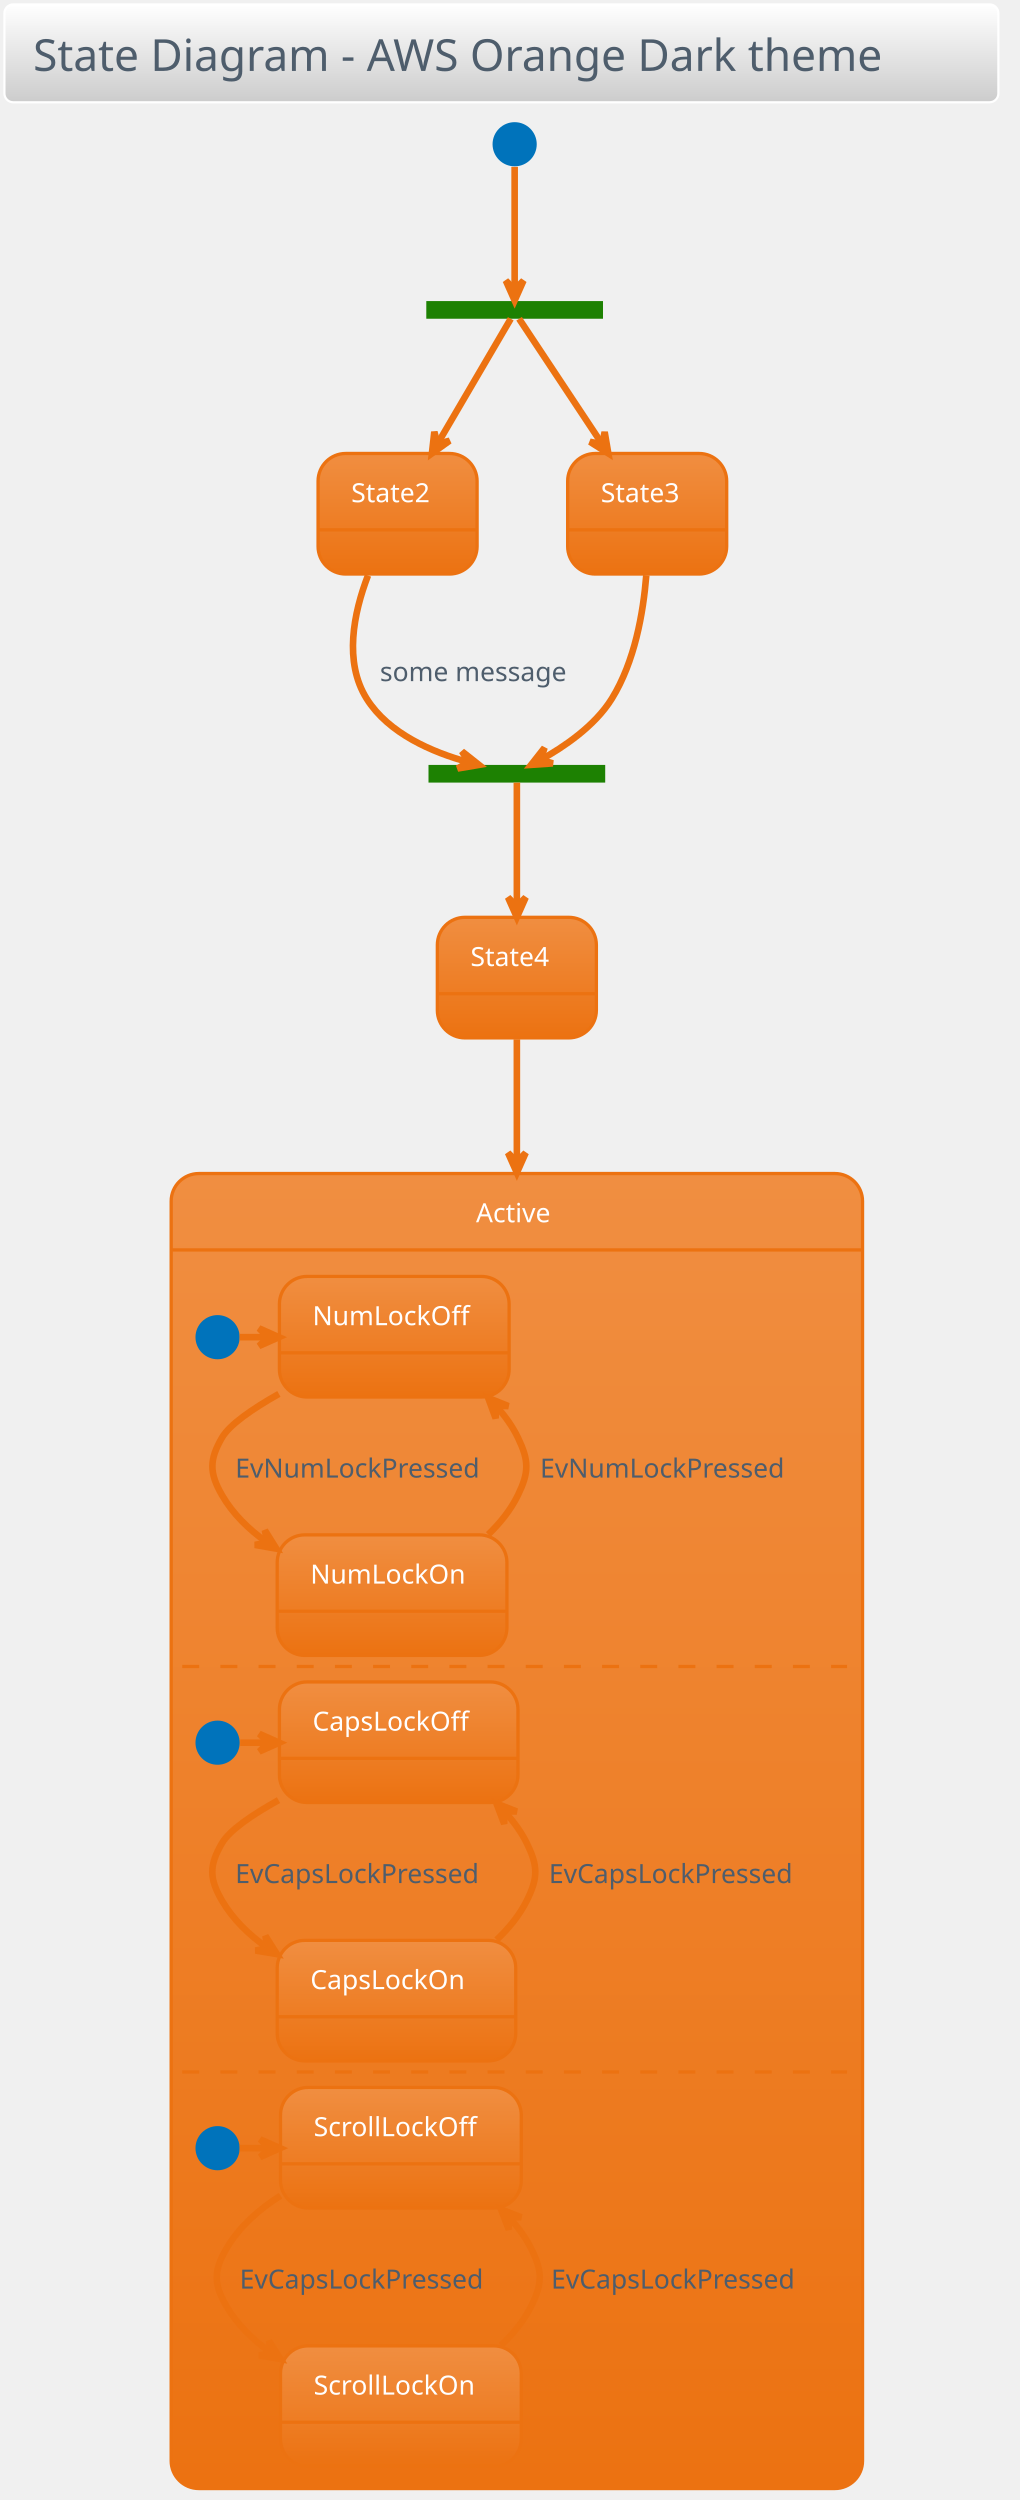
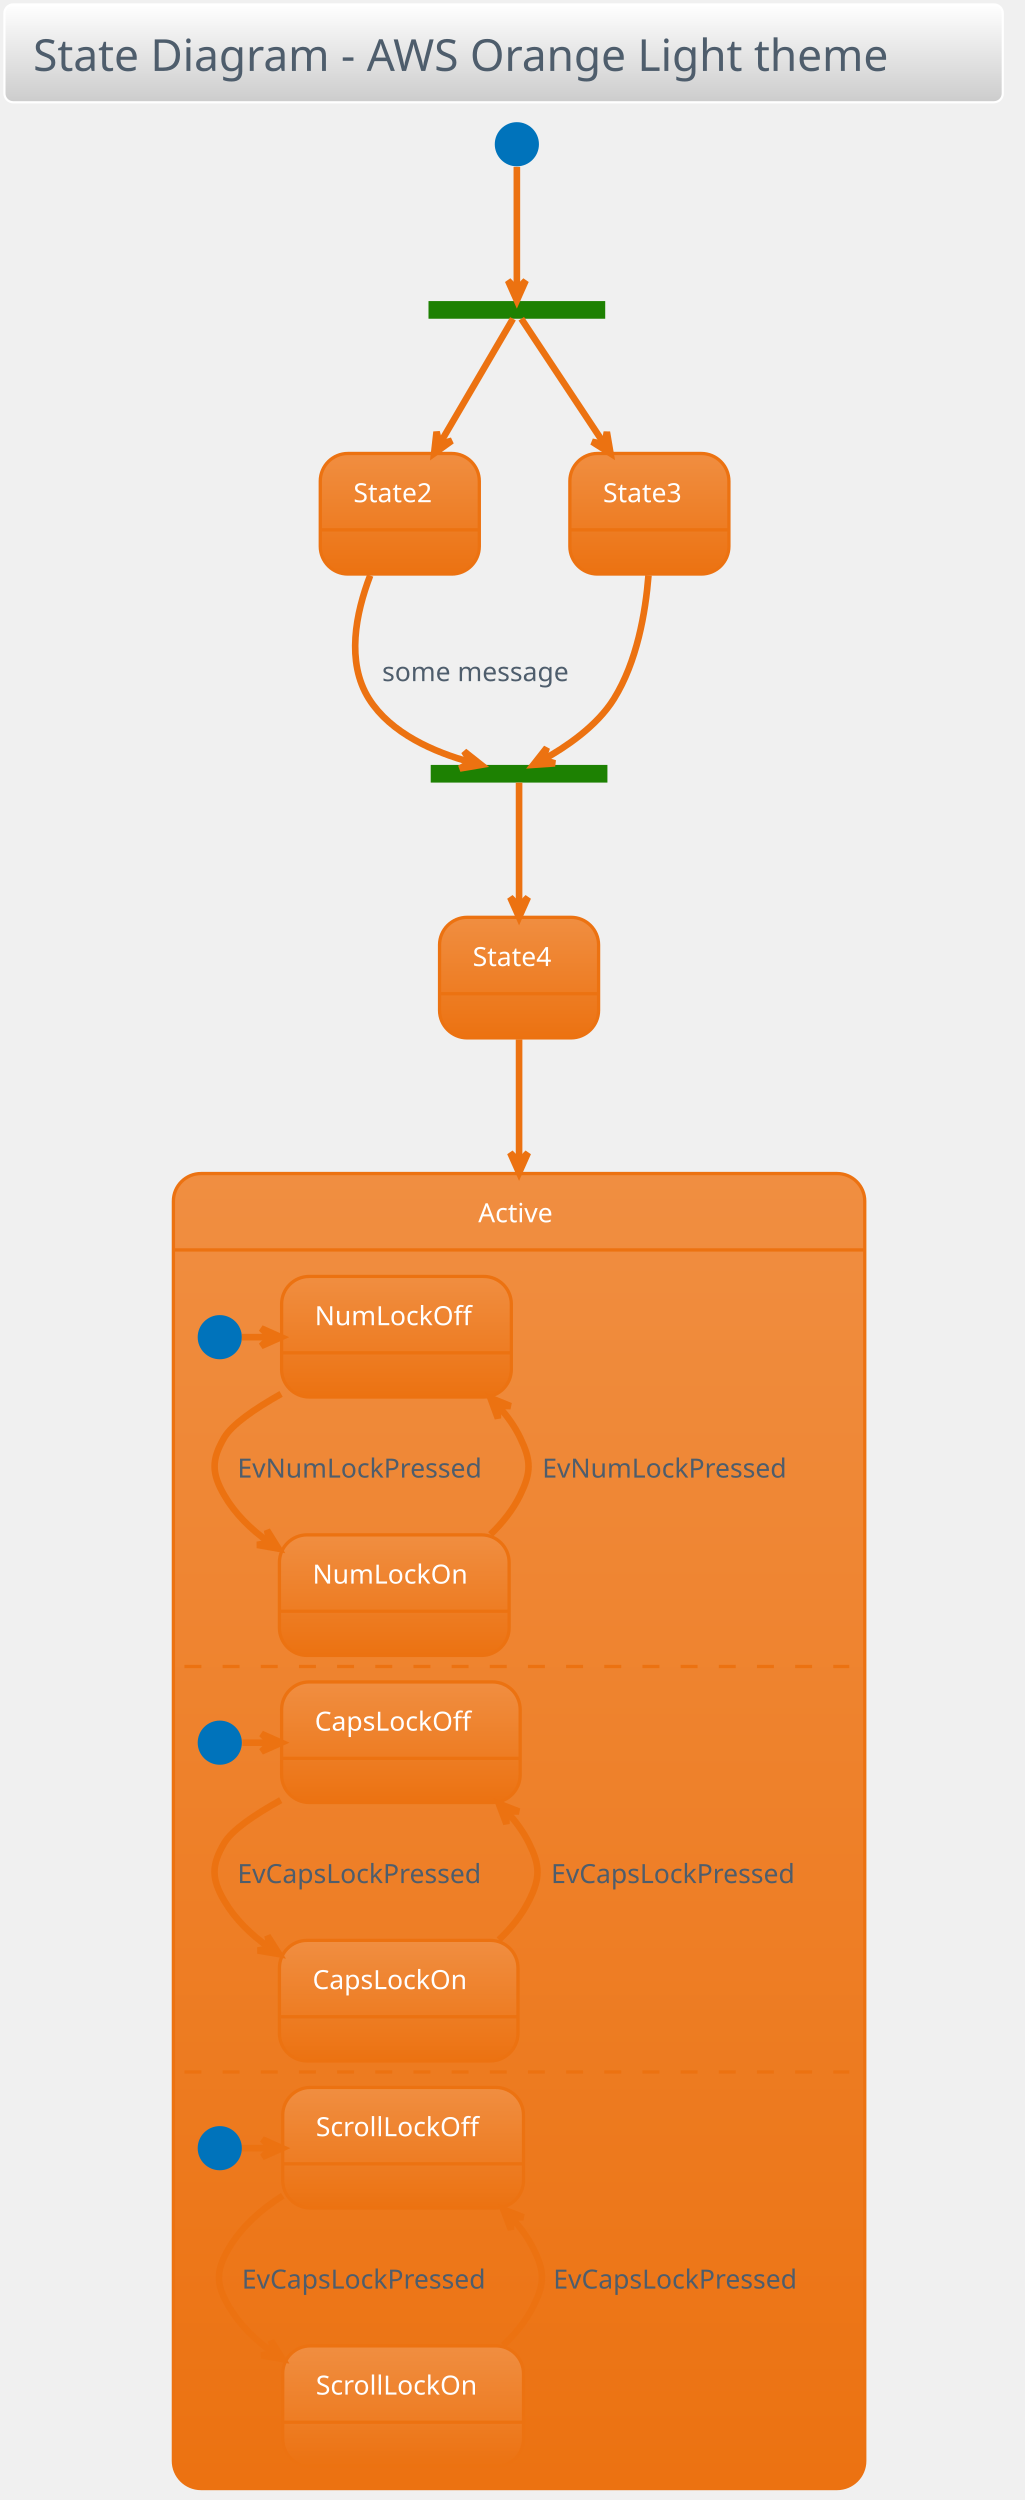
- <svg xmlns="http://www.w3.org/2000/svg" contentScriptType="application/ecmascript" contentStyleType="text/css" height="1179.167px" preserveAspectRatio="none" style="width:481px;height:1179px;background:#00000000;" version="1.1" viewBox="0 0 481 1179" width="481.25px" zoomAndPan="magnify">
+ <svg xmlns="http://www.w3.org/2000/svg" contentScriptType="application/ecmascript" contentStyleType="text/css" height="1179.167px" preserveAspectRatio="none" style="width:483px;height:1179px;background:#00000000;" version="1.1" viewBox="0 0 483 1179" width="483.333px" zoomAndPan="magnify">
  <defs>
-     <linearGradient id="g1egm6sc7pb8cj0" x1="50%" x2="50%" y1="0%" y2="100%">
+     <linearGradient id="gdctnc9tvyb4j0" x1="50%" x2="50%" y1="0%" y2="100%">
      <stop offset="0%" stop-color="#FFFFFF" />
      <stop offset="100%" stop-color="#CCCCCC" />
    </linearGradient>
-     <linearGradient id="g1egm6sc7pb8cj1" x1="50%" x2="50%" y1="0%" y2="100%">
+     <linearGradient id="gdctnc9tvyb4j1" x1="50%" x2="50%" y1="0%" y2="100%">
      <stop offset="0%" stop-color="#F08E41" />
      <stop offset="100%" stop-color="#EC7211" />
    </linearGradient>
  </defs>
  <g>
-     <rect fill="url(#g1egm6sc7pb8cj0)" height="46.153" rx="4.167" ry="4.167" style="stroke:#FFFFFF;stroke-width:1.042;" width="468.75" x="2.083" y="2.083" />
-     <text fill="#4E5D6C" font-family="Verdana" font-size="20.833" lengthAdjust="spacing" textLength="441.667" x="15.625" y="33.445">State Diagram - AWS Orange Dark theme</text>
-     <rect fill="#1D8102" height="8.333" style="stroke:none;stroke-width:1.042;" width="83.333" x="201.042" y="141.986" />
-     <ellipse cx="242.708" cy="68.028" fill="#0073BB" rx="10.417" ry="10.417" style="stroke:none;stroke-width:1.042;" />
+     <rect fill="url(#gdctnc9tvyb4j0)" height="46.153" rx="4.167" ry="4.167" style="stroke:#FFFFFF;stroke-width:1.042;" width="470.833" x="2.083" y="2.083" />
+     <text fill="#4E5D6C" font-family="Verdana" font-size="20.833" lengthAdjust="spacing" textLength="443.75" x="15.625" y="33.445">State Diagram - AWS Orange Light theme</text>
+     <rect fill="#1D8102" height="8.333" style="stroke:none;stroke-width:1.042;" width="83.333" x="202.083" y="141.986" />
+     <ellipse cx="243.75" cy="68.028" fill="#0073BB" rx="10.417" ry="10.417" style="stroke:none;stroke-width:1.042;" />
    <g id="State2">
-       <rect fill="url(#g1egm6sc7pb8cj1)" height="56.858" rx="13.021" ry="13.021" style="stroke:#EC7211;stroke-width:1.562;" width="75" x="150" y="213.861" />
-       <line style="stroke:#EC7211;stroke-width:1.562;" x1="150" x2="225" y1="249.886" y2="249.886" />
-       <text fill="#FFFFFF" font-family="Verdana" font-size="12.5" lengthAdjust="spacing" textLength="43.75" x="165.625" y="236.845">State2</text>
+       <rect fill="url(#gdctnc9tvyb4j1)" height="56.858" rx="13.021" ry="13.021" style="stroke:#EC7211;stroke-width:1.562;" width="75" x="151.042" y="213.861" />
+       <line style="stroke:#EC7211;stroke-width:1.562;" x1="151.042" x2="226.042" y1="249.886" y2="249.886" />
+       <text fill="#FFFFFF" font-family="Verdana" font-size="12.5" lengthAdjust="spacing" textLength="43.75" x="166.667" y="236.845">State2</text>
    </g>
    <g id="State3">
-       <rect fill="url(#g1egm6sc7pb8cj1)" height="56.858" rx="13.021" ry="13.021" style="stroke:#EC7211;stroke-width:1.562;" width="75" x="267.708" y="213.861" />
-       <line style="stroke:#EC7211;stroke-width:1.562;" x1="267.708" x2="342.708" y1="249.886" y2="249.886" />
-       <text fill="#FFFFFF" font-family="Verdana" font-size="12.5" lengthAdjust="spacing" textLength="43.75" x="283.333" y="236.845">State3</text>
+       <rect fill="url(#gdctnc9tvyb4j1)" height="56.858" rx="13.021" ry="13.021" style="stroke:#EC7211;stroke-width:1.562;" width="75" x="268.75" y="213.861" />
+       <line style="stroke:#EC7211;stroke-width:1.562;" x1="268.75" x2="343.75" y1="249.886" y2="249.886" />
+       <text fill="#FFFFFF" font-family="Verdana" font-size="12.5" lengthAdjust="spacing" textLength="43.75" x="284.375" y="236.845">State3</text>
    </g>
-     <rect fill="#1D8102" height="8.333" style="stroke:none;stroke-width:1.042;" width="83.333" x="202.083" y="360.736" />
+     <rect fill="#1D8102" height="8.333" style="stroke:none;stroke-width:1.042;" width="83.333" x="203.125" y="360.736" />
    <g id="State4">
-       <rect fill="url(#g1egm6sc7pb8cj1)" height="56.858" rx="13.021" ry="13.021" style="stroke:#EC7211;stroke-width:1.562;" width="75" x="206.25" y="432.611" />
-       <line style="stroke:#EC7211;stroke-width:1.562;" x1="206.25" x2="281.25" y1="468.636" y2="468.636" />
-       <text fill="#FFFFFF" font-family="Verdana" font-size="12.5" lengthAdjust="spacing" textLength="43.75" x="221.875" y="455.595">State4</text>
+       <rect fill="url(#gdctnc9tvyb4j1)" height="56.858" rx="13.021" ry="13.021" style="stroke:#EC7211;stroke-width:1.562;" width="75" x="207.292" y="432.611" />
+       <line style="stroke:#EC7211;stroke-width:1.562;" x1="207.292" x2="282.292" y1="468.636" y2="468.636" />
+       <text fill="#FFFFFF" font-family="Verdana" font-size="12.5" lengthAdjust="spacing" textLength="43.75" x="222.917" y="455.595">State4</text>
    </g>
-     <rect fill="url(#g1egm6sc7pb8cj1)" height="620.142" rx="13.021" ry="13.021" style="stroke:#EC7211;stroke-width:1.562;" width="326.042" x="80.729" y="553.444" />
-     <rect height="577.867" rx="13.021" ry="13.021" style="stroke:#00000000;stroke-width:1.042;fill:none;" width="319.792" x="83.854" y="592.594" />
-     <line style="stroke:#EC7211;stroke-width:1.562;fill:none;" x1="80.729" x2="406.771" y1="589.469" y2="589.469" />
-     <text fill="#FFFFFF" font-family="Verdana" font-size="12.5" lengthAdjust="spacing" textLength="38.542" x="224.479" y="576.428">Active</text>
-     <ellipse cx="102.604" cy="630.615" fill="#0073BB" rx="10.417" ry="10.417" style="stroke:none;stroke-width:1.042;" />
+     <rect fill="url(#gdctnc9tvyb4j1)" height="620.142" rx="13.021" ry="13.021" style="stroke:#EC7211;stroke-width:1.562;" width="326.042" x="81.771" y="553.444" />
+     <rect height="577.867" rx="13.021" ry="13.021" style="stroke:#00000000;stroke-width:1.042;fill:none;" width="319.792" x="84.896" y="592.594" />
+     <line style="stroke:#EC7211;stroke-width:1.562;fill:none;" x1="81.771" x2="407.812" y1="589.469" y2="589.469" />
+     <text fill="#FFFFFF" font-family="Verdana" font-size="12.5" lengthAdjust="spacing" textLength="38.542" x="225.521" y="576.428">Active</text>
+     <ellipse cx="103.646" cy="630.615" fill="#0073BB" rx="10.417" ry="10.417" style="stroke:none;stroke-width:1.042;" />
    <g id="Active.NumLockOff">
-       <rect fill="url(#g1egm6sc7pb8cj1)" height="56.858" rx="13.021" ry="13.021" style="stroke:#EC7211;stroke-width:1.562;" width="108.333" x="131.771" y="601.969" />
-       <line style="stroke:#EC7211;stroke-width:1.562;" x1="131.771" x2="240.104" y1="637.994" y2="637.994" />
-       <text fill="#FFFFFF" font-family="Verdana" font-size="12.5" lengthAdjust="spacing" textLength="77.083" x="147.396" y="624.953">NumLockOff</text>
+       <rect fill="url(#gdctnc9tvyb4j1)" height="56.858" rx="13.021" ry="13.021" style="stroke:#EC7211;stroke-width:1.562;" width="108.333" x="132.812" y="601.969" />
+       <line style="stroke:#EC7211;stroke-width:1.562;" x1="132.812" x2="241.146" y1="637.994" y2="637.994" />
+       <text fill="#FFFFFF" font-family="Verdana" font-size="12.5" lengthAdjust="spacing" textLength="77.083" x="148.438" y="624.953">NumLockOff</text>
    </g>
    <g id="Active.NumLockOn">
-       <rect fill="url(#g1egm6sc7pb8cj1)" height="56.858" rx="13.021" ry="13.021" style="stroke:#EC7211;stroke-width:1.562;" width="108.333" x="130.729" y="723.844" />
-       <line style="stroke:#EC7211;stroke-width:1.562;" x1="130.729" x2="239.062" y1="759.869" y2="759.869" />
-       <text fill="#FFFFFF" font-family="Verdana" font-size="12.5" lengthAdjust="spacing" textLength="77.083" x="146.354" y="746.828">NumLockOn</text>
+       <rect fill="url(#gdctnc9tvyb4j1)" height="56.858" rx="13.021" ry="13.021" style="stroke:#EC7211;stroke-width:1.562;" width="108.333" x="131.771" y="723.844" />
+       <line style="stroke:#EC7211;stroke-width:1.562;" x1="131.771" x2="240.104" y1="759.869" y2="759.869" />
+       <text fill="#FFFFFF" font-family="Verdana" font-size="12.5" lengthAdjust="spacing" textLength="77.083" x="147.396" y="746.828">NumLockOn</text>
    </g>
-     <path d="M113.021,630.615 C117.365,630.615 121.698,630.615 126.042,630.615 " fill="none" id="*start*Active-to-NumLockOff" style="stroke:#EC7211;stroke-width:3.125;" />
-     <polygon fill="#EC7211" points="131.531,630.615,122.156,626.449,126.323,630.615,122.156,634.782,131.531,630.615" style="stroke:#EC7211;stroke-width:3.125;" />
-     <path d="M131.521,657.365 C119,664.428 108.281,671.834 104.688,678.011 C98.646,688.417 98.667,694.667 104.688,705.094 C109.771,713.907 117.25,721.199 125.615,727.178 " fill="none" id="NumLockOff-to-NumLockOn" style="stroke:#EC7211;stroke-width:3.125;" />
-     <polygon fill="#EC7211" points="130.344,730.365,124.91,721.663,126.029,727.449,120.243,728.568,130.344,730.365" style="stroke:#EC7211;stroke-width:3.125;" />
-     <text fill="#4E5D6C" font-family="Verdana" font-size="12.5" lengthAdjust="spacing" textLength="127.083" x="110.938" y="696.828">EvNumLockPressed</text>
-     <path d="M230.25,723.667 C235.906,718.23 240.885,712.032 244.271,705.094 C249.552,694.271 249.5,688.855 244.271,678.011 C241.688,672.657 238.156,667.74 234.094,663.261 " fill="none" id="NumLockOn-to-NumLockOff" style="stroke:#EC7211;stroke-width:3.125;" />
-     <polygon fill="#EC7211" points="230.229,659.271,233.757,668.905,233.852,663.013,239.744,663.108,230.229,659.271" style="stroke:#EC7211;stroke-width:3.125;" />
-     <text fill="#4E5D6C" font-family="Verdana" font-size="12.5" lengthAdjust="spacing" textLength="127.083" x="254.688" y="696.828">EvNumLockPressed</text>
-     <line style="stroke:#EC7211;stroke-width:1.562;stroke-dasharray:8.0,10.0;" x1="85.938" x2="399.479" y1="785.911" y2="785.911" />
-     <ellipse cx="102.604" cy="821.849" fill="#0073BB" rx="10.417" ry="10.417" style="stroke:none;stroke-width:1.042;" />
+     <path d="M114.062,630.615 C118.406,630.615 122.74,630.615 127.083,630.615 " fill="none" id="*start*Active-to-NumLockOff" style="stroke:#EC7211;stroke-width:3.125;" />
+     <polygon fill="#EC7211" points="132.573,630.615,123.198,626.449,127.365,630.615,123.198,634.782,132.573,630.615" style="stroke:#EC7211;stroke-width:3.125;" />
+     <path d="M132.562,657.365 C120.042,664.428 109.323,671.834 105.729,678.011 C99.688,688.417 99.708,694.667 105.729,705.094 C110.812,713.907 118.292,721.199 126.656,727.178 " fill="none" id="NumLockOff-to-NumLockOn" style="stroke:#EC7211;stroke-width:3.125;" />
+     <polygon fill="#EC7211" points="131.385,730.365,125.951,721.663,127.07,727.449,121.285,728.568,131.385,730.365" style="stroke:#EC7211;stroke-width:3.125;" />
+     <text fill="#4E5D6C" font-family="Verdana" font-size="12.5" lengthAdjust="spacing" textLength="127.083" x="111.979" y="696.828">EvNumLockPressed</text>
+     <path d="M231.292,723.667 C236.948,718.23 241.927,712.032 245.312,705.094 C250.594,694.271 250.542,688.855 245.312,678.011 C242.729,672.657 239.198,667.74 235.135,663.261 " fill="none" id="NumLockOn-to-NumLockOff" style="stroke:#EC7211;stroke-width:3.125;" />
+     <polygon fill="#EC7211" points="231.271,659.271,234.799,668.905,234.894,663.013,240.786,663.108,231.271,659.271" style="stroke:#EC7211;stroke-width:3.125;" />
+     <text fill="#4E5D6C" font-family="Verdana" font-size="12.5" lengthAdjust="spacing" textLength="127.083" x="255.729" y="696.828">EvNumLockPressed</text>
+     <line style="stroke:#EC7211;stroke-width:1.562;stroke-dasharray:8.0,10.0;" x1="86.979" x2="400.521" y1="785.911" y2="785.911" />
+     <ellipse cx="103.646" cy="821.849" fill="#0073BB" rx="10.417" ry="10.417" style="stroke:none;stroke-width:1.042;" />
    <g id="Active.CONC87.CapsLockOff">
-       <rect fill="url(#g1egm6sc7pb8cj1)" height="56.858" rx="13.021" ry="13.021" style="stroke:#EC7211;stroke-width:1.562;" width="112.5" x="131.771" y="793.203" />
-       <line style="stroke:#EC7211;stroke-width:1.562;" x1="131.771" x2="244.271" y1="829.228" y2="829.228" />
-       <text fill="#FFFFFF" font-family="Verdana" font-size="12.5" lengthAdjust="spacing" textLength="81.25" x="147.396" y="816.187">CapsLockOff</text>
+       <rect fill="url(#gdctnc9tvyb4j1)" height="56.858" rx="13.021" ry="13.021" style="stroke:#EC7211;stroke-width:1.562;" width="112.5" x="132.812" y="793.203" />
+       <line style="stroke:#EC7211;stroke-width:1.562;" x1="132.812" x2="245.312" y1="829.228" y2="829.228" />
+       <text fill="#FFFFFF" font-family="Verdana" font-size="12.5" lengthAdjust="spacing" textLength="81.25" x="148.438" y="816.187">CapsLockOff</text>
    </g>
    <g id="Active.CONC87.CapsLockOn">
-       <rect fill="url(#g1egm6sc7pb8cj1)" height="56.858" rx="13.021" ry="13.021" style="stroke:#EC7211;stroke-width:1.562;" width="112.5" x="130.729" y="915.078" />
-       <line style="stroke:#EC7211;stroke-width:1.562;" x1="130.729" x2="243.229" y1="951.103" y2="951.103" />
-       <text fill="#FFFFFF" font-family="Verdana" font-size="12.5" lengthAdjust="spacing" textLength="81.25" x="146.354" y="938.062">CapsLockOn</text>
+       <rect fill="url(#gdctnc9tvyb4j1)" height="56.858" rx="13.021" ry="13.021" style="stroke:#EC7211;stroke-width:1.562;" width="112.5" x="131.771" y="915.078" />
+       <line style="stroke:#EC7211;stroke-width:1.562;" x1="131.771" x2="244.271" y1="951.103" y2="951.103" />
+       <text fill="#FFFFFF" font-family="Verdana" font-size="12.5" lengthAdjust="spacing" textLength="81.25" x="147.396" y="938.062">CapsLockOn</text>
    </g>
-     <path d="M113.281,821.849 C117.594,821.849 121.906,821.849 126.219,821.849 " fill="none" id="*start*CONC87-to-CapsLockOff" style="stroke:#EC7211;stroke-width:3.125;" />
-     <polygon fill="#EC7211" points="131.677,821.849,122.302,817.682,126.469,821.849,122.302,826.015,131.677,821.849" style="stroke:#EC7211;stroke-width:3.125;" />
-     <path d="M131.354,848.942 C118.885,855.859 108.292,863.109 104.688,869.244 C98.583,879.619 98.615,885.932 104.688,896.328 C109.854,905.172 117.396,912.453 125.844,918.411 " fill="none" id="CapsLockOff-to-CapsLockOn" style="stroke:#EC7211;stroke-width:3.125;" />
-     <polygon fill="#EC7211" points="130.625,921.588,125.136,912.921,126.291,918.699,120.513,919.855,130.625,921.588" style="stroke:#EC7211;stroke-width:3.125;" />
-     <text fill="#4E5D6C" font-family="Verdana" font-size="12.5" lengthAdjust="spacing" textLength="131.25" x="110.938" y="888.062">EvCapsLockPressed</text>
-     <path d="M234.198,914.838 C239.938,909.442 244.979,903.265 248.438,896.328 C253.802,885.557 253.76,880.036 248.438,869.244 C245.792,863.89 242.208,858.984 238.083,854.526 " fill="none" id="CapsLockOn-to-CapsLockOff" style="stroke:#EC7211;stroke-width:3.125;" />
-     <polygon fill="#EC7211" points="234.156,850.567,237.781,860.165,237.817,854.272,243.709,854.308,234.156,850.567" style="stroke:#EC7211;stroke-width:3.125;" />
-     <text fill="#4E5D6C" font-family="Verdana" font-size="12.5" lengthAdjust="spacing" textLength="131.25" x="258.854" y="888.062">EvCapsLockPressed</text>
-     <line style="stroke:#EC7211;stroke-width:1.562;stroke-dasharray:8.0,10.0;" x1="85.938" x2="399.479" y1="977.144" y2="977.144" />
-     <ellipse cx="102.604" cy="1013.082" fill="#0073BB" rx="10.417" ry="10.417" style="stroke:none;stroke-width:1.042;" />
+     <path d="M114.323,821.849 C118.635,821.849 122.948,821.849 127.26,821.849 " fill="none" id="*start*CONC87-to-CapsLockOff" style="stroke:#EC7211;stroke-width:3.125;" />
+     <polygon fill="#EC7211" points="132.719,821.849,123.344,817.682,127.51,821.849,123.344,826.015,132.719,821.849" style="stroke:#EC7211;stroke-width:3.125;" />
+     <path d="M132.396,848.942 C119.927,855.859 109.333,863.109 105.729,869.244 C99.625,879.619 99.656,885.932 105.729,896.328 C110.896,905.172 118.438,912.453 126.885,918.411 " fill="none" id="CapsLockOff-to-CapsLockOn" style="stroke:#EC7211;stroke-width:3.125;" />
+     <polygon fill="#EC7211" points="131.667,921.588,126.177,912.921,127.333,918.699,121.555,919.855,131.667,921.588" style="stroke:#EC7211;stroke-width:3.125;" />
+     <text fill="#4E5D6C" font-family="Verdana" font-size="12.5" lengthAdjust="spacing" textLength="131.25" x="111.979" y="888.062">EvCapsLockPressed</text>
+     <path d="M235.24,914.838 C240.979,909.442 246.021,903.265 249.479,896.328 C254.844,885.557 254.802,880.036 249.479,869.244 C246.833,863.89 243.25,858.984 239.125,854.526 " fill="none" id="CapsLockOn-to-CapsLockOff" style="stroke:#EC7211;stroke-width:3.125;" />
+     <polygon fill="#EC7211" points="235.198,850.567,238.823,860.165,238.858,854.272,244.751,854.308,235.198,850.567" style="stroke:#EC7211;stroke-width:3.125;" />
+     <text fill="#4E5D6C" font-family="Verdana" font-size="12.5" lengthAdjust="spacing" textLength="131.25" x="259.896" y="888.062">EvCapsLockPressed</text>
+     <line style="stroke:#EC7211;stroke-width:1.562;stroke-dasharray:8.0,10.0;" x1="86.979" x2="400.521" y1="977.144" y2="977.144" />
+     <ellipse cx="103.646" cy="1013.082" fill="#0073BB" rx="10.417" ry="10.417" style="stroke:none;stroke-width:1.042;" />
    <g id="Active.CONC95.ScrollLockOff">
-       <rect fill="url(#g1egm6sc7pb8cj1)" height="56.858" rx="13.021" ry="13.021" style="stroke:#EC7211;stroke-width:1.562;" width="113.542" x="132.292" y="984.436" />
-       <line style="stroke:#EC7211;stroke-width:1.562;" x1="132.292" x2="245.833" y1="1020.461" y2="1020.461" />
-       <text fill="#FFFFFF" font-family="Verdana" font-size="12.5" lengthAdjust="spacing" textLength="82.292" x="147.917" y="1007.42">ScrollLockOff</text>
+       <rect fill="url(#gdctnc9tvyb4j1)" height="56.858" rx="13.021" ry="13.021" style="stroke:#EC7211;stroke-width:1.562;" width="113.542" x="133.333" y="984.436" />
+       <line style="stroke:#EC7211;stroke-width:1.562;" x1="133.333" x2="246.875" y1="1020.461" y2="1020.461" />
+       <text fill="#FFFFFF" font-family="Verdana" font-size="12.5" lengthAdjust="spacing" textLength="82.292" x="148.958" y="1007.42">ScrollLockOff</text>
    </g>
    <g id="Active.CONC95.ScrollLockOn">
-       <rect fill="url(#g1egm6sc7pb8cj1)" height="56.858" rx="13.021" ry="13.021" style="stroke:#EC7211;stroke-width:1.562;" width="113.542" x="132.292" y="1106.311" />
-       <line style="stroke:#EC7211;stroke-width:1.562;" x1="132.292" x2="245.833" y1="1142.336" y2="1142.336" />
-       <text fill="#FFFFFF" font-family="Verdana" font-size="12.5" lengthAdjust="spacing" textLength="82.292" x="147.917" y="1129.295">ScrollLockOn</text>
+       <rect fill="url(#gdctnc9tvyb4j1)" height="56.858" rx="13.021" ry="13.021" style="stroke:#EC7211;stroke-width:1.562;" width="113.542" x="133.333" y="1106.311" />
+       <line style="stroke:#EC7211;stroke-width:1.562;" x1="133.333" x2="246.875" y1="1142.336" y2="1142.336" />
+       <text fill="#FFFFFF" font-family="Verdana" font-size="12.5" lengthAdjust="spacing" textLength="82.292" x="148.958" y="1129.295">ScrollLockOn</text>
    </g>
-     <path d="M113.073,1013.082 C117.625,1013.082 122.177,1013.082 126.729,1013.082 " fill="none" id="*start*CONC95-to-ScrollLockOff" style="stroke:#EC7211;stroke-width:3.125;" />
-     <polygon fill="#EC7211" points="132.073,1013.082,122.698,1008.915,126.865,1013.082,122.698,1017.249,132.073,1013.082" style="stroke:#EC7211;stroke-width:3.125;" />
-     <path d="M132.292,1035.478 C122.094,1041.936 112.812,1050.144 106.771,1060.478 C100.698,1070.873 100.698,1077.165 106.771,1087.561 C111.865,1096.28 119.271,1103.488 127.583,1109.405 " fill="none" id="ScrollLockOff-to-ScrollLockOn" style="stroke:#EC7211;stroke-width:3.125;" />
-     <polygon fill="#EC7211" points="132.292,1112.561,126.823,1103.881,127.965,1109.662,122.184,1110.804,132.292,1112.561" style="stroke:#EC7211;stroke-width:3.125;" />
-     <text fill="#4E5D6C" font-family="Verdana" font-size="12.5" lengthAdjust="spacing" textLength="131.25" x="113.021" y="1079.295">EvCapsLockPressed</text>
-     <path d="M236.281,1106.072 C242.021,1100.676 247.062,1094.498 250.521,1087.561 C255.885,1076.79 255.885,1071.248 250.521,1060.478 C247.875,1055.165 244.292,1050.301 240.188,1045.894 " fill="none" id="ScrollLockOn-to-ScrollLockOff" style="stroke:#EC7211;stroke-width:3.125;" />
-     <polygon fill="#EC7211" points="236.281,1041.967,239.945,1051.55,239.957,1045.658,245.849,1045.669,236.281,1041.967" style="stroke:#EC7211;stroke-width:3.125;" />
-     <text fill="#4E5D6C" font-family="Verdana" font-size="12.5" lengthAdjust="spacing" textLength="131.25" x="259.896" y="1079.295">EvCapsLockPressed</text>
-     <path d="M242.708,78.705 C242.708,93.538 242.708,121.757 242.708,136.163 " fill="none" id="*start-to-fork_state" style="stroke:#EC7211;stroke-width:3.125;" />
-     <polygon fill="#EC7211" points="242.708,141.715,246.875,132.34,242.708,136.507,238.542,132.34,242.708,141.715" style="stroke:#EC7211;stroke-width:3.125;" />
-     <path d="M240.875,150.33 C235.531,159.455 219.531,186.767 206.438,209.132 " fill="none" id="fork_state-to-State2" style="stroke:#EC7211;stroke-width:3.125;" />
-     <polygon fill="#EC7211" points="203.688,213.83,212.023,207.849,206.321,209.336,204.833,203.635,203.688,213.83" style="stroke:#EC7211;stroke-width:3.125;" />
-     <path d="M244.792,150.33 C250.865,159.496 269.104,186.996 283.958,209.413 " fill="none" id="fork_state-to-State3" style="stroke:#EC7211;stroke-width:3.125;" />
-     <polygon fill="#EC7211" points="286.885,213.83,285.152,203.718,283.996,209.496,278.218,208.341,286.885,213.83" style="stroke:#EC7211;stroke-width:3.125;" />
-     <path d="M173.542,271.392 C166.719,289.215 162.073,312.174 172.917,329.486 C183.281,346.038 204.135,354.819 220.542,359.351 " fill="none" id="State2-to-join_state" style="stroke:#EC7211;stroke-width:3.125;" />
-     <polygon fill="#EC7211" points="225.917,360.726,217.872,354.359,220.872,359.431,215.8,362.431,225.917,360.726" style="stroke:#EC7211;stroke-width:3.125;" />
-     <text fill="#4E5D6C" font-family="Verdana" font-size="12.5" lengthAdjust="spacing" textLength="98.958" x="179.167" y="321.22">some message</text>
-     <path d="M304.792,271.299 C303.375,289.09 299.333,312.038 288.542,329.486 C280.479,342.528 265.552,352.465 255.156,358.226 " fill="none" id="State3-to-join_state" style="stroke:#EC7211;stroke-width:3.125;" />
-     <polygon fill="#EC7211" points="250.458,360.705,260.694,360.004,255.062,358.269,256.797,352.638,250.458,360.705" style="stroke:#EC7211;stroke-width:3.125;" />
-     <path d="M243.75,369.08 C243.75,378.132 243.75,405.069 243.75,427.319 " fill="none" id="join_state-to-State4" style="stroke:#EC7211;stroke-width:3.125;" />
-     <polygon fill="#EC7211" points="243.75,432.58,247.917,423.205,243.75,427.372,239.583,423.205,243.75,432.58" style="stroke:#EC7211;stroke-width:3.125;" />
-     <path d="M243.75,490.111 C243.75,504.934 243.75,524.851 243.75,547.809 " fill="none" id="State4-to-Active" style="stroke:#EC7211;stroke-width:3.125;" />
-     <polygon fill="#EC7211" points="243.75,553.059,247.917,543.684,243.75,547.851,239.583,543.684,243.75,553.059" style="stroke:#EC7211;stroke-width:3.125;" />
+     <path d="M114.115,1013.082 C118.667,1013.082 123.219,1013.082 127.771,1013.082 " fill="none" id="*start*CONC95-to-ScrollLockOff" style="stroke:#EC7211;stroke-width:3.125;" />
+     <polygon fill="#EC7211" points="133.115,1013.082,123.74,1008.915,127.906,1013.082,123.74,1017.249,133.115,1013.082" style="stroke:#EC7211;stroke-width:3.125;" />
+     <path d="M133.333,1035.478 C123.135,1041.936 113.854,1050.144 107.812,1060.478 C101.74,1070.873 101.74,1077.165 107.812,1087.561 C112.906,1096.28 120.312,1103.488 128.625,1109.405 " fill="none" id="ScrollLockOff-to-ScrollLockOn" style="stroke:#EC7211;stroke-width:3.125;" />
+     <polygon fill="#EC7211" points="133.333,1112.561,127.865,1103.881,129.007,1109.662,123.226,1110.804,133.333,1112.561" style="stroke:#EC7211;stroke-width:3.125;" />
+     <text fill="#4E5D6C" font-family="Verdana" font-size="12.5" lengthAdjust="spacing" textLength="131.25" x="114.062" y="1079.295">EvCapsLockPressed</text>
+     <path d="M237.323,1106.072 C243.062,1100.676 248.104,1094.498 251.562,1087.561 C256.927,1076.79 256.927,1071.248 251.562,1060.478 C248.917,1055.165 245.333,1050.301 241.229,1045.894 " fill="none" id="ScrollLockOn-to-ScrollLockOff" style="stroke:#EC7211;stroke-width:3.125;" />
+     <polygon fill="#EC7211" points="237.323,1041.967,240.986,1051.55,240.998,1045.658,246.891,1045.669,237.323,1041.967" style="stroke:#EC7211;stroke-width:3.125;" />
+     <text fill="#4E5D6C" font-family="Verdana" font-size="12.5" lengthAdjust="spacing" textLength="131.25" x="260.938" y="1079.295">EvCapsLockPressed</text>
+     <path d="M243.75,78.705 C243.75,93.538 243.75,121.757 243.75,136.163 " fill="none" id="*start-to-fork_state" style="stroke:#EC7211;stroke-width:3.125;" />
+     <polygon fill="#EC7211" points="243.75,141.715,247.917,132.34,243.75,136.507,239.583,132.34,243.75,141.715" style="stroke:#EC7211;stroke-width:3.125;" />
+     <path d="M241.917,150.33 C236.573,159.455 220.573,186.767 207.479,209.132 " fill="none" id="fork_state-to-State2" style="stroke:#EC7211;stroke-width:3.125;" />
+     <polygon fill="#EC7211" points="204.729,213.83,213.064,207.849,207.363,209.336,205.875,203.635,204.729,213.83" style="stroke:#EC7211;stroke-width:3.125;" />
+     <path d="M245.833,150.33 C251.906,159.496 270.146,186.996 285,209.413 " fill="none" id="fork_state-to-State3" style="stroke:#EC7211;stroke-width:3.125;" />
+     <polygon fill="#EC7211" points="287.927,213.83,286.194,203.718,285.038,209.496,279.26,208.341,287.927,213.83" style="stroke:#EC7211;stroke-width:3.125;" />
+     <path d="M174.583,271.392 C167.76,289.215 163.115,312.174 173.958,329.486 C184.323,346.038 205.177,354.819 221.583,359.351 " fill="none" id="State2-to-join_state" style="stroke:#EC7211;stroke-width:3.125;" />
+     <polygon fill="#EC7211" points="226.958,360.726,218.913,354.359,221.913,359.431,216.842,362.431,226.958,360.726" style="stroke:#EC7211;stroke-width:3.125;" />
+     <text fill="#4E5D6C" font-family="Verdana" font-size="12.5" lengthAdjust="spacing" textLength="98.958" x="180.208" y="321.22">some message</text>
+     <path d="M305.833,271.299 C304.417,289.09 300.375,312.038 289.583,329.486 C281.521,342.528 266.594,352.465 256.198,358.226 " fill="none" id="State3-to-join_state" style="stroke:#EC7211;stroke-width:3.125;" />
+     <polygon fill="#EC7211" points="251.5,360.705,261.735,360.004,256.104,358.269,257.838,352.638,251.5,360.705" style="stroke:#EC7211;stroke-width:3.125;" />
+     <path d="M244.792,369.08 C244.792,378.132 244.792,405.069 244.792,427.319 " fill="none" id="join_state-to-State4" style="stroke:#EC7211;stroke-width:3.125;" />
+     <polygon fill="#EC7211" points="244.792,432.58,248.958,423.205,244.792,427.372,240.625,423.205,244.792,432.58" style="stroke:#EC7211;stroke-width:3.125;" />
+     <path d="M244.792,490.111 C244.792,504.934 244.792,524.851 244.792,547.809 " fill="none" id="State4-to-Active" style="stroke:#EC7211;stroke-width:3.125;" />
+     <polygon fill="#EC7211" points="244.792,553.059,248.958,543.684,244.792,547.851,240.625,543.684,244.792,553.059" style="stroke:#EC7211;stroke-width:3.125;" />
  </g>
</svg>
